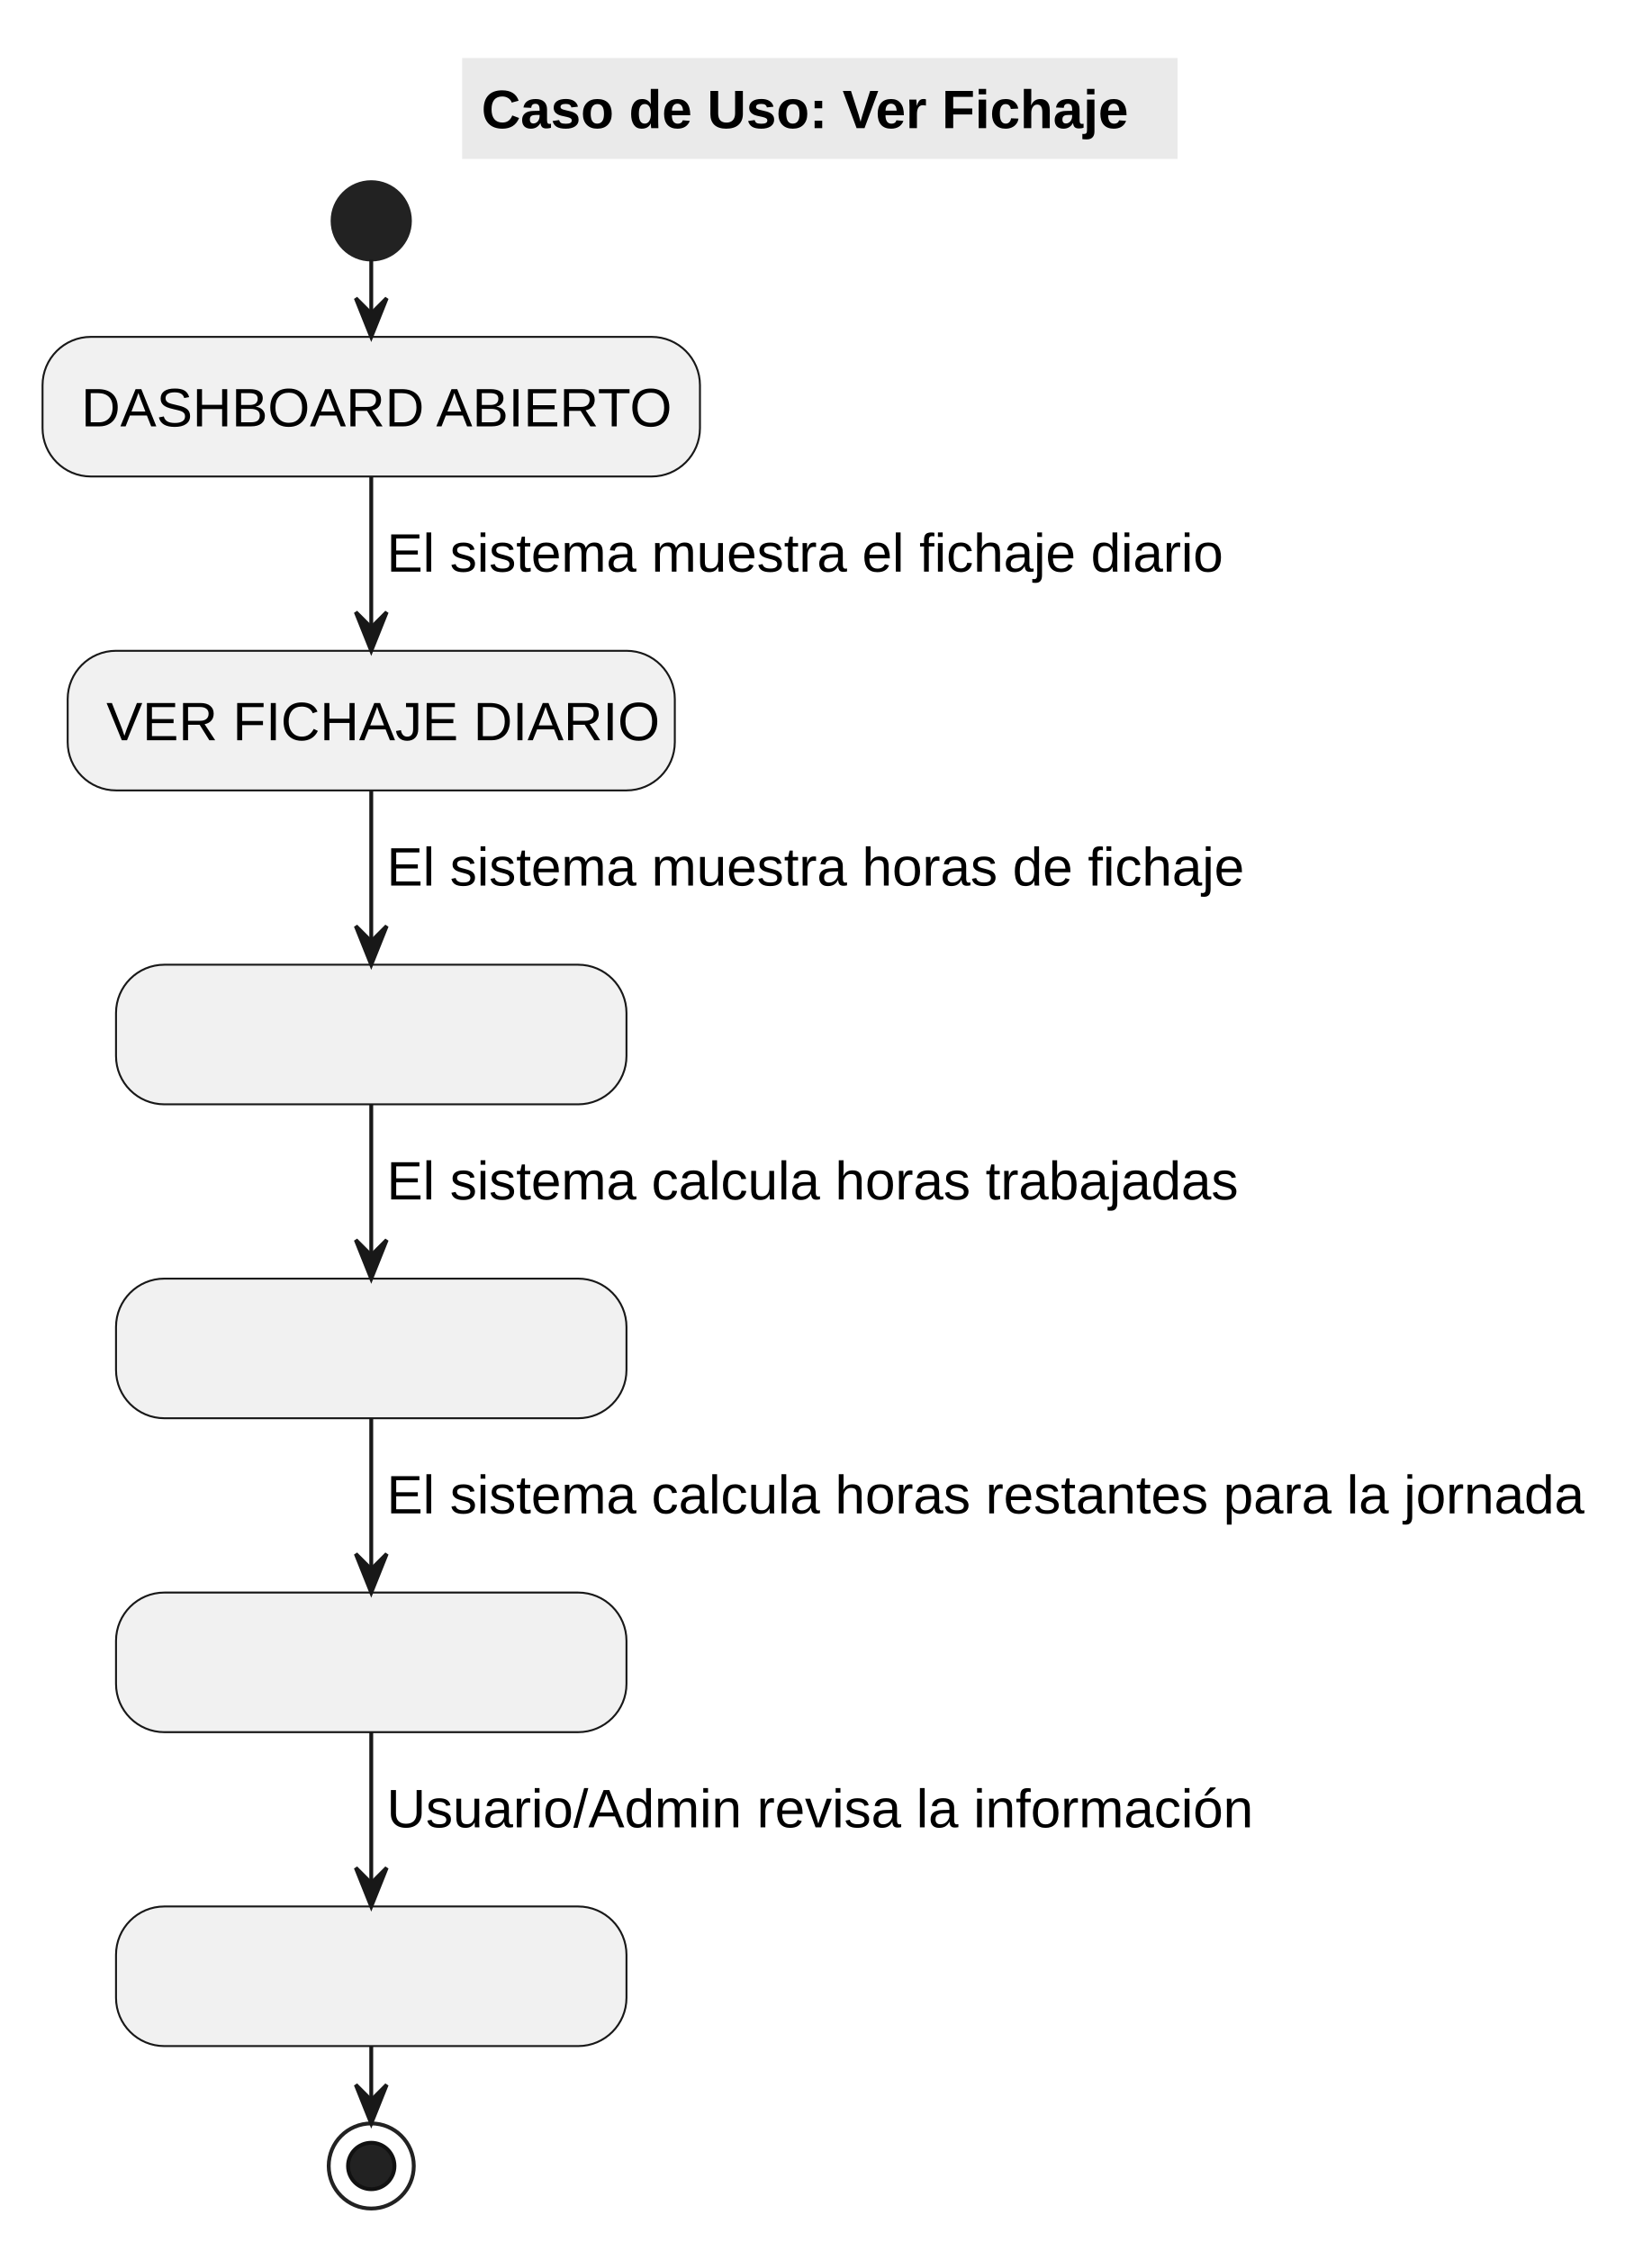
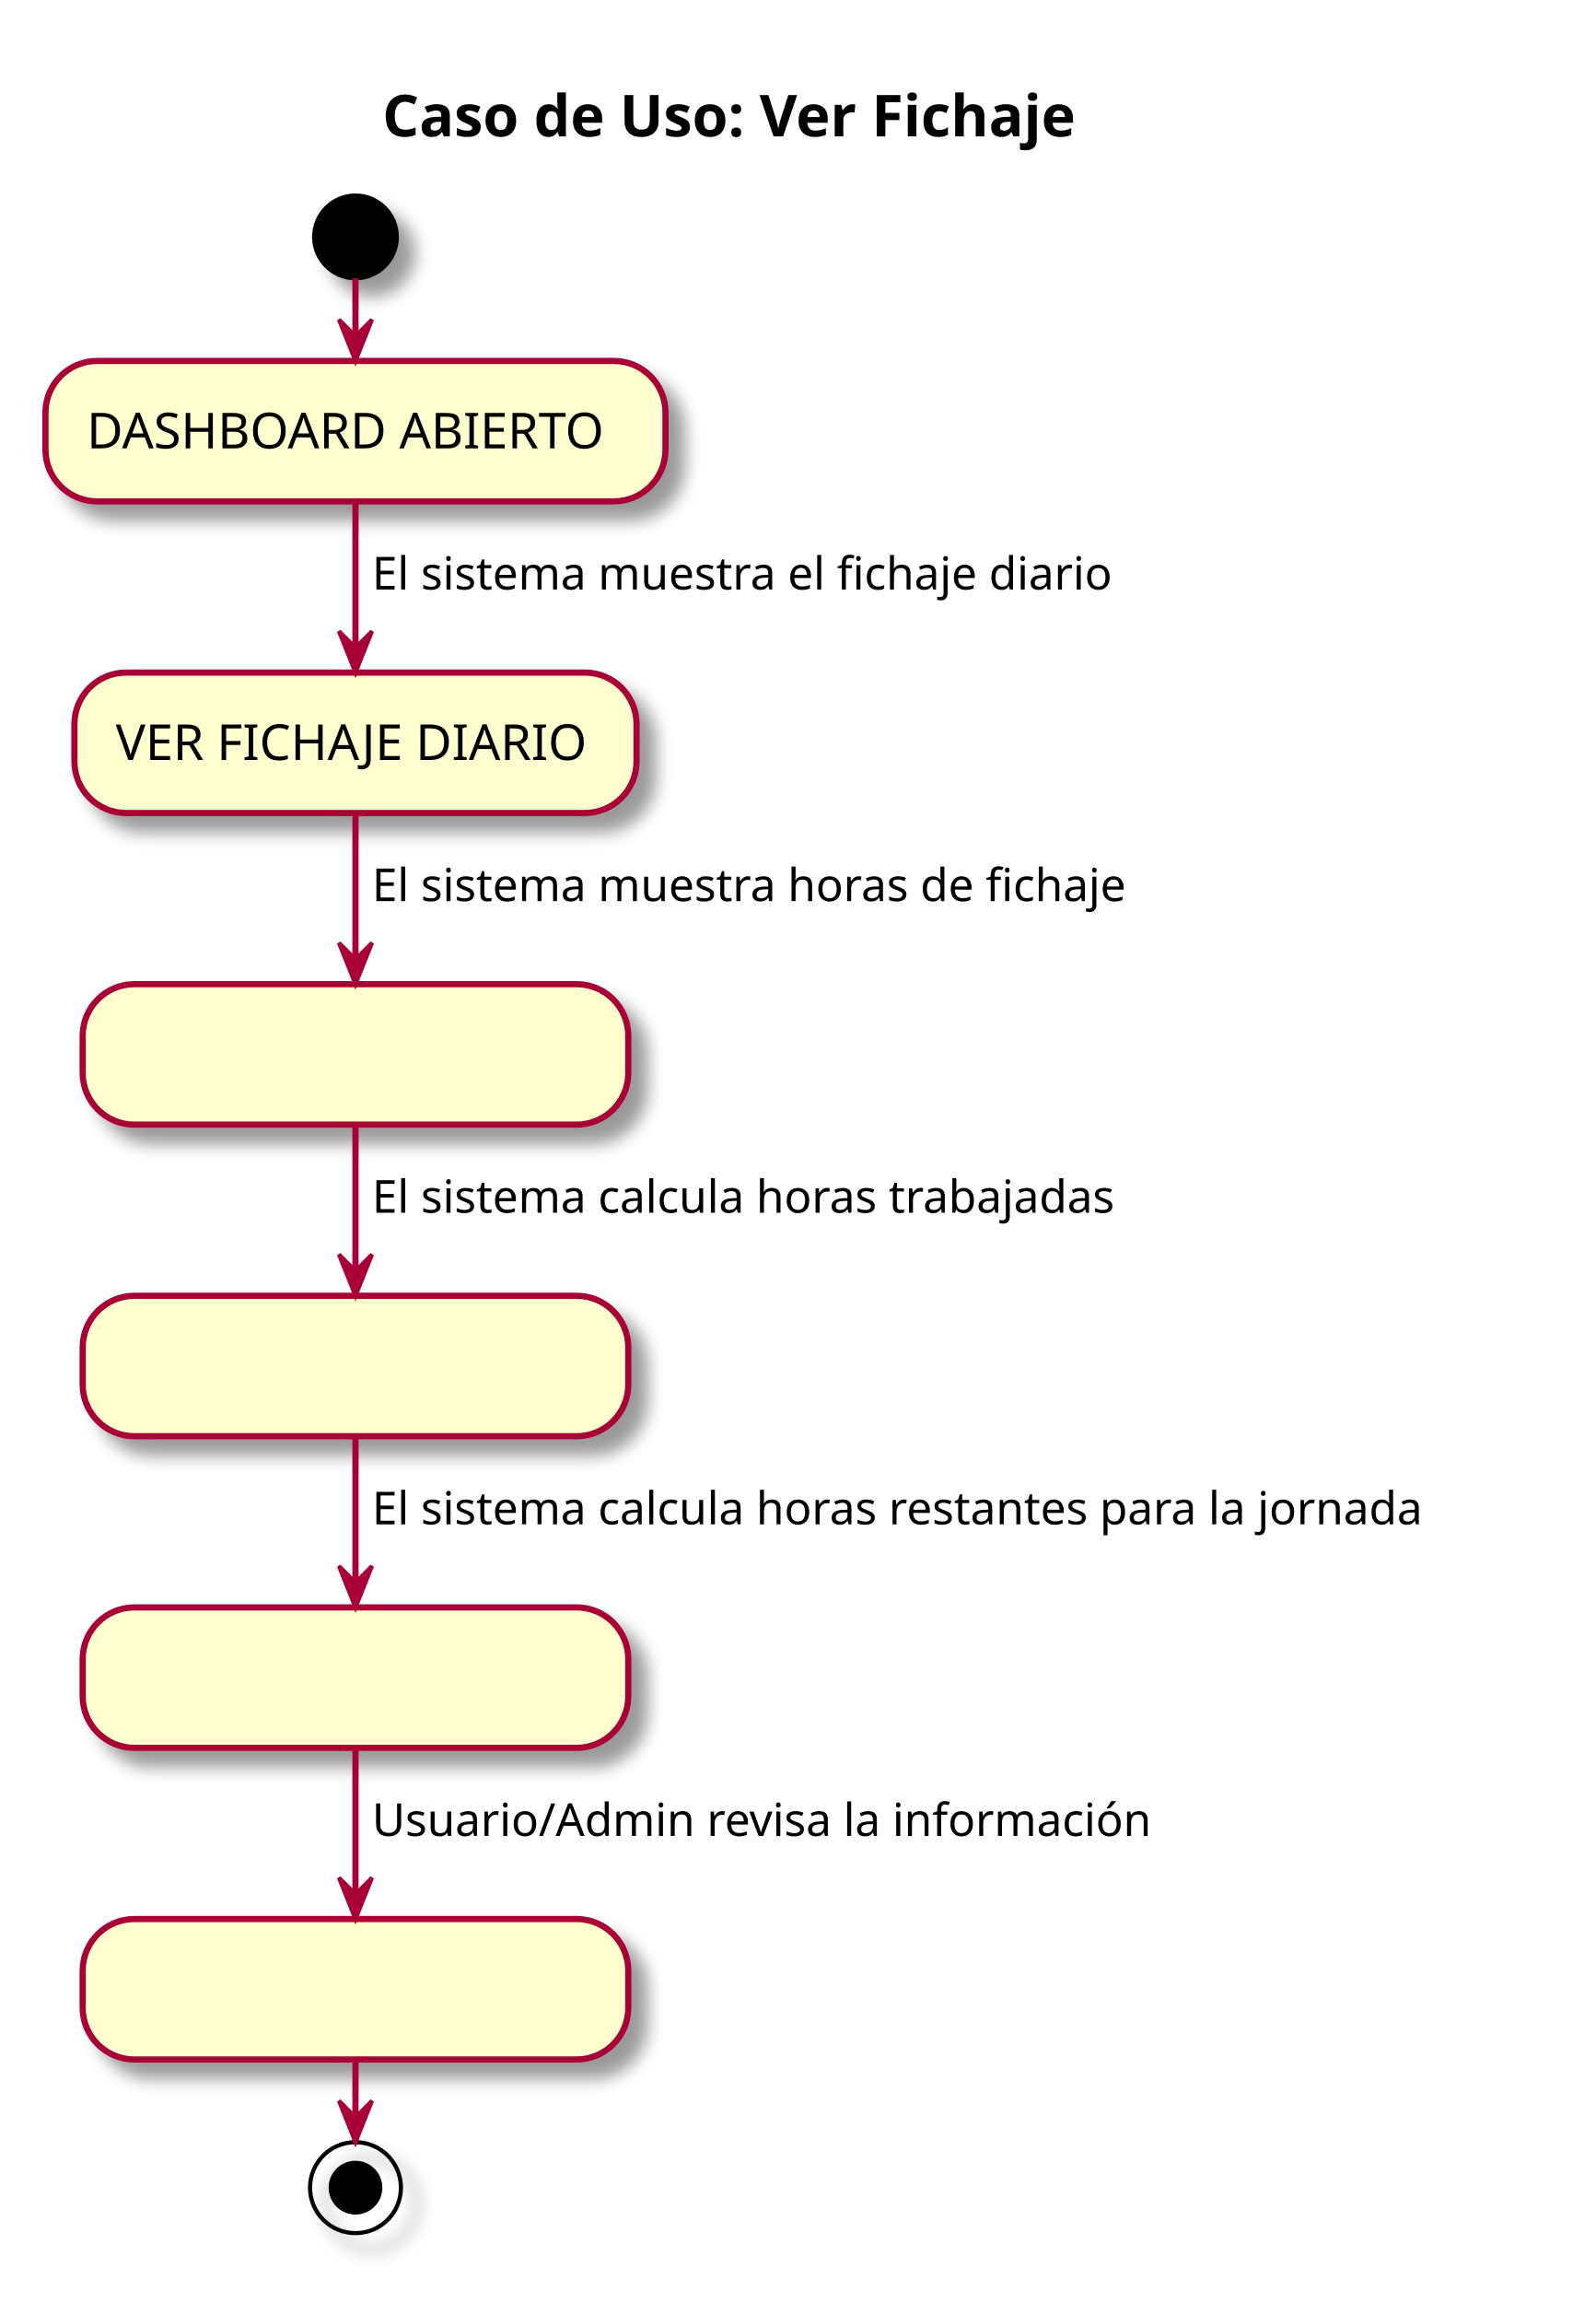
- <svg xmlns="http://www.w3.org/2000/svg" contentStyleType="text/css" height="582px" preserveAspectRatio="none" style="width:427px;height:582px;background:#EAEAEA;" version="1.1" viewBox="0 0 427 582" width="427px" zoomAndPan="magnify">
-   <defs />
+ <svg xmlns="http://www.w3.org/2000/svg" contentStyleType="text/css" height="557px" preserveAspectRatio="none" style="width:386px;height:557px;background:#FFFFFF;" version="1.1" viewBox="0 0 386 557" width="386px" zoomAndPan="magnify">
+   <defs>
+     <filter height="300%" id="f1lwko7zj0ujj9" width="300%" x="-1" y="-1">
+       <feGaussianBlur result="blurOut" stdDeviation="2.0" />
+       <feColorMatrix in="blurOut" result="blurOut2" type="matrix" values="0 0 0 0 0 0 0 0 0 0 0 0 0 0 0 0 0 0 .4 0" />
+       <feOffset dx="4.0" dy="4.0" in="blurOut2" result="blurOut3" />
+       <feBlend in="SourceGraphic" in2="blurOut3" mode="normal" />
+     </filter>
+   </defs>
  <g>
-     <rect fill="#EAEAEA" height="26.099" id="_title" style="stroke:none;stroke-width:1.0;" width="185" x="119.5" y="15" />
-     <text fill="#000000" font-family="Arial" font-size="14" font-weight="bold" lengthAdjust="spacing" textLength="175" x="124.5" y="33.132">Caso de Uso: Ver Fichaje</text>
-     <ellipse cx="96" cy="57.099" fill="#222222" rx="10" ry="10" style="stroke:#222222;stroke-width:1.0;" />
-     <rect fill="#F1F1F1" height="36.099" rx="12.5" ry="12.5" style="stroke:#181818;stroke-width:0.5;" width="170" x="11" y="87.099" />
-     <text fill="#000000" font-family="Arial" font-size="14" lengthAdjust="spacing" textLength="150" x="21" y="110.231">DASHBOARD ABIERTO</text>
-     <rect fill="#F1F1F1" height="36.099" rx="12.5" ry="12.5" style="stroke:#181818;stroke-width:0.5;" width="157" x="17.5" y="168.263" />
-     <text fill="#000000" font-family="Arial" font-size="14" lengthAdjust="spacing" textLength="137" x="27.5" y="191.394">VER FICHAJE DIARIO</text>
-     <rect fill="#F1F1F1" height="36.099" rx="12.5" ry="12.5" style="stroke:#181818;stroke-width:0.5;" width="132" x="30" y="249.427" />
-     <text fill="#000000" font-family="Arial" font-size="14" lengthAdjust="spacing" textLength="112" x="40" y="272.559">                            </text>
-     <rect fill="#F1F1F1" height="36.099" rx="12.5" ry="12.5" style="stroke:#181818;stroke-width:0.5;" width="132" x="30" y="330.591" />
-     <text fill="#000000" font-family="Arial" font-size="14" lengthAdjust="spacing" textLength="112" x="40" y="353.723">                            </text>
-     <rect fill="#F1F1F1" height="36.099" rx="12.5" ry="12.5" style="stroke:#181818;stroke-width:0.5;" width="132" x="30" y="411.755" />
-     <text fill="#000000" font-family="Arial" font-size="14" lengthAdjust="spacing" textLength="112" x="40" y="434.887">                            </text>
-     <rect fill="#F1F1F1" height="36.099" rx="12.5" ry="12.5" style="stroke:#181818;stroke-width:0.5;" width="132" x="30" y="492.919" />
-     <text fill="#000000" font-family="Arial" font-size="14" lengthAdjust="spacing" textLength="112" x="40" y="516.051">                            </text>
-     <ellipse cx="96" cy="560.018" fill="none" rx="11" ry="11" style="stroke:#222222;stroke-width:1.0;" />
-     <ellipse cx="96" cy="560.018" fill="#222222" rx="6" ry="6" style="stroke:#111111;stroke-width:1.0;" />
-     <line style="stroke:#181818;stroke-width:1.0;" x1="96" x2="96" y1="67.099" y2="87.099" />
-     <polygon fill="#181818" points="92,77.099,96,87.099,100,77.099,96,81.099" style="stroke:#181818;stroke-width:1.0;" />
-     <line style="stroke:#181818;stroke-width:1.0;" x1="96" x2="96" y1="123.197" y2="168.263" />
-     <polygon fill="#181818" points="92,158.263,96,168.263,100,158.263,96,162.263" style="stroke:#181818;stroke-width:1.0;" />
-     <text fill="#000000" font-family="Arial" font-size="14" lengthAdjust="spacing" textLength="218" x="100" y="147.796">El sistema muestra el fichaje diario</text>
-     <line style="stroke:#181818;stroke-width:1.0;" x1="96" x2="96" y1="204.361" y2="249.427" />
-     <polygon fill="#181818" points="92,239.427,96,249.427,100,239.427,96,243.427" style="stroke:#181818;stroke-width:1.0;" />
-     <text fill="#000000" font-family="Arial" font-size="14" lengthAdjust="spacing" textLength="224" x="100" y="228.96">El sistema muestra horas de fichaje</text>
-     <line style="stroke:#181818;stroke-width:1.0;" x1="96" x2="96" y1="285.525" y2="330.591" />
-     <polygon fill="#181818" points="92,320.591,96,330.591,100,320.591,96,324.591" style="stroke:#181818;stroke-width:1.0;" />
-     <text fill="#000000" font-family="Arial" font-size="14" lengthAdjust="spacing" textLength="223" x="100" y="310.124">El sistema calcula horas trabajadas</text>
-     <line style="stroke:#181818;stroke-width:1.0;" x1="96" x2="96" y1="366.69" y2="411.755" />
-     <polygon fill="#181818" points="92,401.755,96,411.755,100,401.755,96,405.755" style="stroke:#181818;stroke-width:1.0;" />
-     <text fill="#000000" font-family="Arial" font-size="14" lengthAdjust="spacing" textLength="315" x="100" y="391.288">El sistema calcula horas restantes para la jornada</text>
-     <line style="stroke:#181818;stroke-width:1.0;" x1="96" x2="96" y1="447.853" y2="492.919" />
-     <polygon fill="#181818" points="92,482.919,96,492.919,100,482.919,96,486.919" style="stroke:#181818;stroke-width:1.0;" />
-     <text fill="#000000" font-family="Arial" font-size="14" lengthAdjust="spacing" textLength="225" x="100" y="472.452">Usuario/Admin revisa la información</text>
-     <line style="stroke:#181818;stroke-width:1.0;" x1="96" x2="96" y1="529.018" y2="549.018" />
-     <polygon fill="#181818" points="92,539.018,96,549.018,100,539.018,96,543.018" style="stroke:#181818;stroke-width:1.0;" />
+     <text fill="#000000" font-family="sans-serif" font-size="14" font-weight="bold" lengthAdjust="spacing" textLength="198" x="92.5" y="32.995">Caso de Uso: Ver Fichaje</text>
+     <ellipse cx="86" cy="57.297" fill="#000000" filter="url(#f1lwko7zj0ujj9)" rx="10" ry="10" style="stroke:#000000;stroke-width:1.0;" />
+     <rect fill="#FEFECE" filter="url(#f1lwko7zj0ujj9)" height="33.969" rx="12.5" ry="12.5" style="stroke:#A80036;stroke-width:1.5;" width="150" x="11" y="87.297" />
+     <text fill="#000000" font-family="sans-serif" font-size="12" lengthAdjust="spacing" textLength="130" x="21" y="108.436">DASHBOARD ABIERTO</text>
+     <rect fill="#FEFECE" filter="url(#f1lwko7zj0ujj9)" height="33.969" rx="12.5" ry="12.5" style="stroke:#A80036;stroke-width:1.5;" width="136" x="18" y="162.665" />
+     <text fill="#000000" font-family="sans-serif" font-size="12" lengthAdjust="spacing" textLength="116" x="28" y="183.803">VER FICHAJE DIARIO</text>
+     <rect fill="#FEFECE" filter="url(#f1lwko7zj0ujj9)" height="33.969" rx="12.5" ry="12.5" style="stroke:#A80036;stroke-width:1.5;" width="132" x="20" y="238.032" />
+     <text fill="#000000" font-family="sans-serif" font-size="12" lengthAdjust="spacing" textLength="112" x="30" y="259.171">                            </text>
+     <rect fill="#FEFECE" filter="url(#f1lwko7zj0ujj9)" height="33.969" rx="12.5" ry="12.5" style="stroke:#A80036;stroke-width:1.5;" width="132" x="20" y="313.4" />
+     <text fill="#000000" font-family="sans-serif" font-size="12" lengthAdjust="spacing" textLength="112" x="30" y="334.539">                            </text>
+     <rect fill="#FEFECE" filter="url(#f1lwko7zj0ujj9)" height="33.969" rx="12.5" ry="12.5" style="stroke:#A80036;stroke-width:1.5;" width="132" x="20" y="388.768" />
+     <text fill="#000000" font-family="sans-serif" font-size="12" lengthAdjust="spacing" textLength="112" x="30" y="409.906">                            </text>
+     <rect fill="#FEFECE" filter="url(#f1lwko7zj0ujj9)" height="33.969" rx="12.5" ry="12.5" style="stroke:#A80036;stroke-width:1.5;" width="132" x="20" y="464.135" />
+     <text fill="#000000" font-family="sans-serif" font-size="12" lengthAdjust="spacing" textLength="112" x="30" y="485.274">                            </text>
+     <ellipse cx="86" cy="529.104" fill="none" filter="url(#f1lwko7zj0ujj9)" rx="11" ry="11" style="stroke:#000000;stroke-width:1.0;" />
+     <ellipse cx="86" cy="529.104" fill="#000000" rx="6" ry="6" style="stroke:#000000;stroke-width:1.0;" />
+     <line style="stroke:#A80036;stroke-width:1.5;" x1="86" x2="86" y1="67.297" y2="87.297" />
+     <polygon fill="#A80036" points="82,77.297,86,87.297,90,77.297,86,81.297" style="stroke:#A80036;stroke-width:1.0;" />
+     <line style="stroke:#A80036;stroke-width:1.5;" x1="86" x2="86" y1="121.266" y2="162.665" />
+     <polygon fill="#A80036" points="82,152.665,86,162.665,90,152.665,86,156.665" style="stroke:#A80036;stroke-width:1.0;" />
+     <text fill="#000000" font-family="sans-serif" font-size="11" lengthAdjust="spacing" textLength="202" x="90" y="142.57">El sistema muestra el fichaje diario</text>
+     <line style="stroke:#A80036;stroke-width:1.5;" x1="86" x2="86" y1="196.633" y2="238.032" />
+     <polygon fill="#A80036" points="82,228.032,86,238.032,90,228.032,86,232.032" style="stroke:#A80036;stroke-width:1.0;" />
+     <text fill="#000000" font-family="sans-serif" font-size="11" lengthAdjust="spacing" textLength="206" x="90" y="217.938">El sistema muestra horas de fichaje</text>
+     <line style="stroke:#A80036;stroke-width:1.5;" x1="86" x2="86" y1="272.001" y2="313.4" />
+     <polygon fill="#A80036" points="82,303.4,86,313.4,90,303.4,86,307.4" style="stroke:#A80036;stroke-width:1.0;" />
+     <text fill="#000000" font-family="sans-serif" font-size="11" lengthAdjust="spacing" textLength="200" x="90" y="293.306">El sistema calcula horas trabajadas</text>
+     <line style="stroke:#A80036;stroke-width:1.5;" x1="86" x2="86" y1="347.369" y2="388.768" />
+     <polygon fill="#A80036" points="82,378.768,86,388.768,90,378.768,86,382.768" style="stroke:#A80036;stroke-width:1.0;" />
+     <text fill="#000000" font-family="sans-serif" font-size="11" lengthAdjust="spacing" textLength="284" x="90" y="368.673">El sistema calcula horas restantes para la jornada</text>
+     <line style="stroke:#A80036;stroke-width:1.5;" x1="86" x2="86" y1="422.736" y2="464.135" />
+     <polygon fill="#A80036" points="82,454.135,86,464.135,90,454.135,86,458.135" style="stroke:#A80036;stroke-width:1.0;" />
+     <text fill="#000000" font-family="sans-serif" font-size="11" lengthAdjust="spacing" textLength="205" x="90" y="444.041">Usuario/Admin revisa la información</text>
+     <line style="stroke:#A80036;stroke-width:1.5;" x1="86" x2="86" y1="498.104" y2="518.104" />
+     <polygon fill="#A80036" points="82,508.104,86,518.104,90,508.104,86,512.104" style="stroke:#A80036;stroke-width:1.0;" />
  </g>
</svg>
